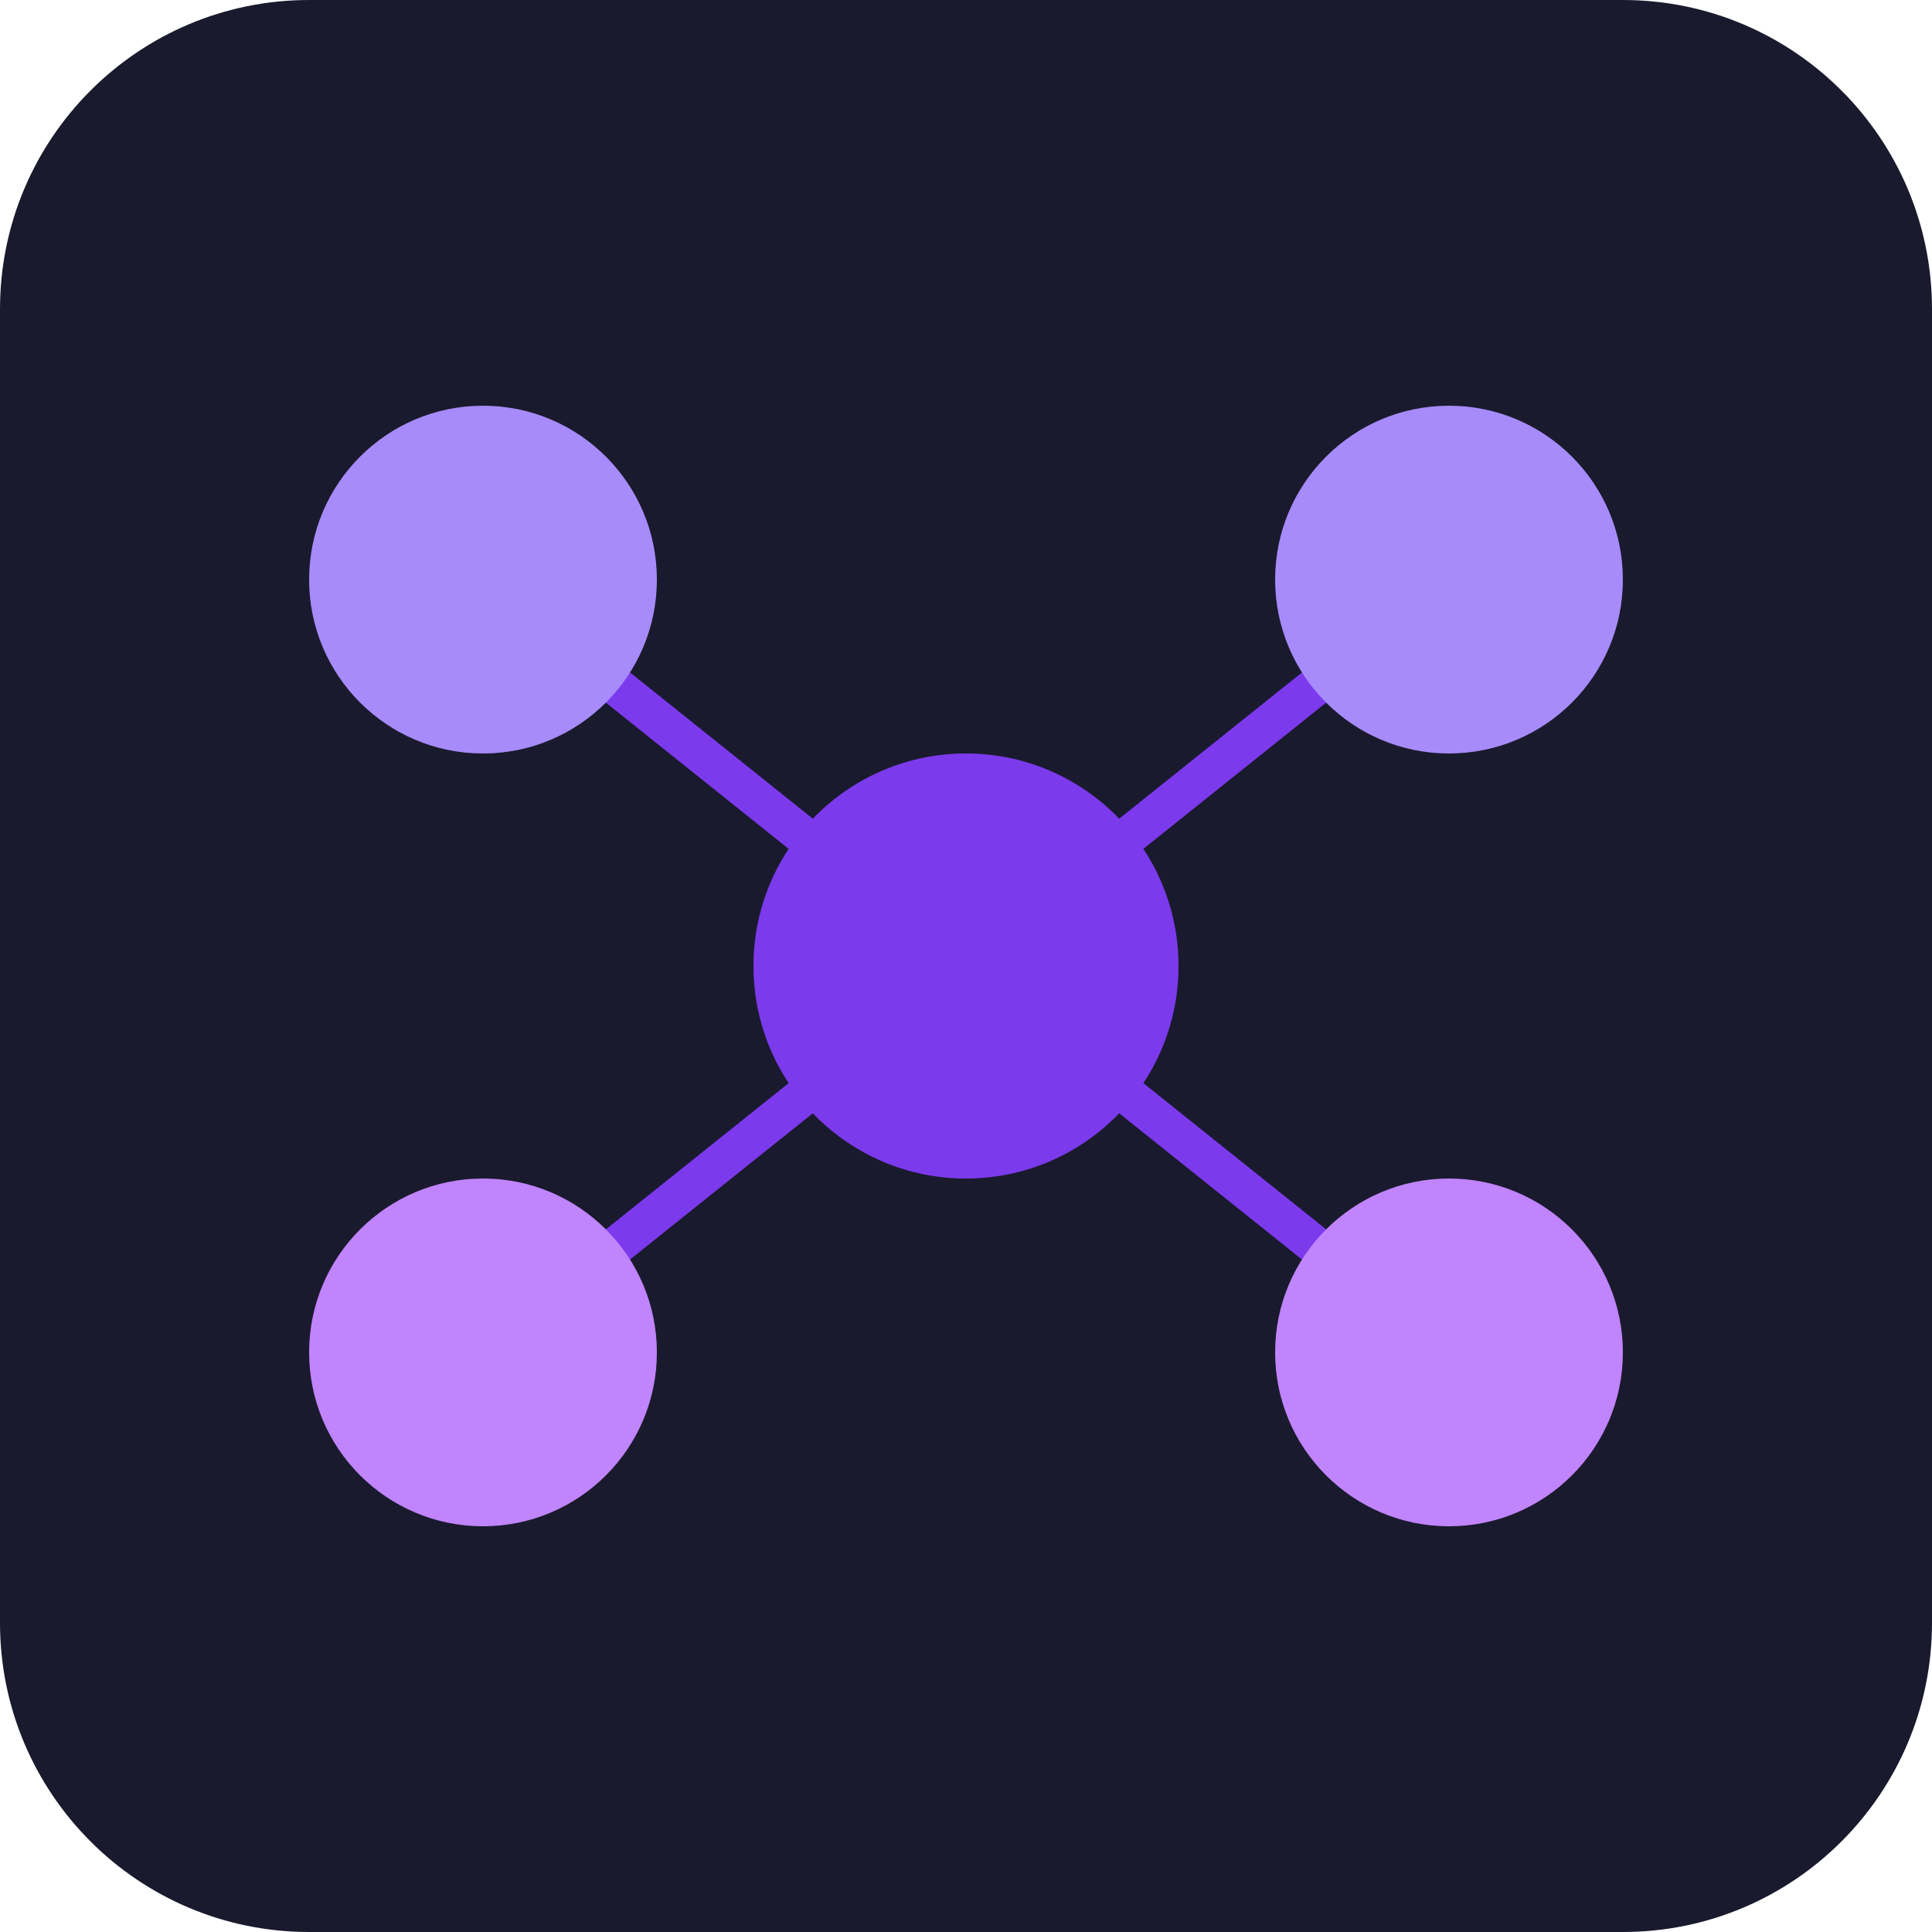
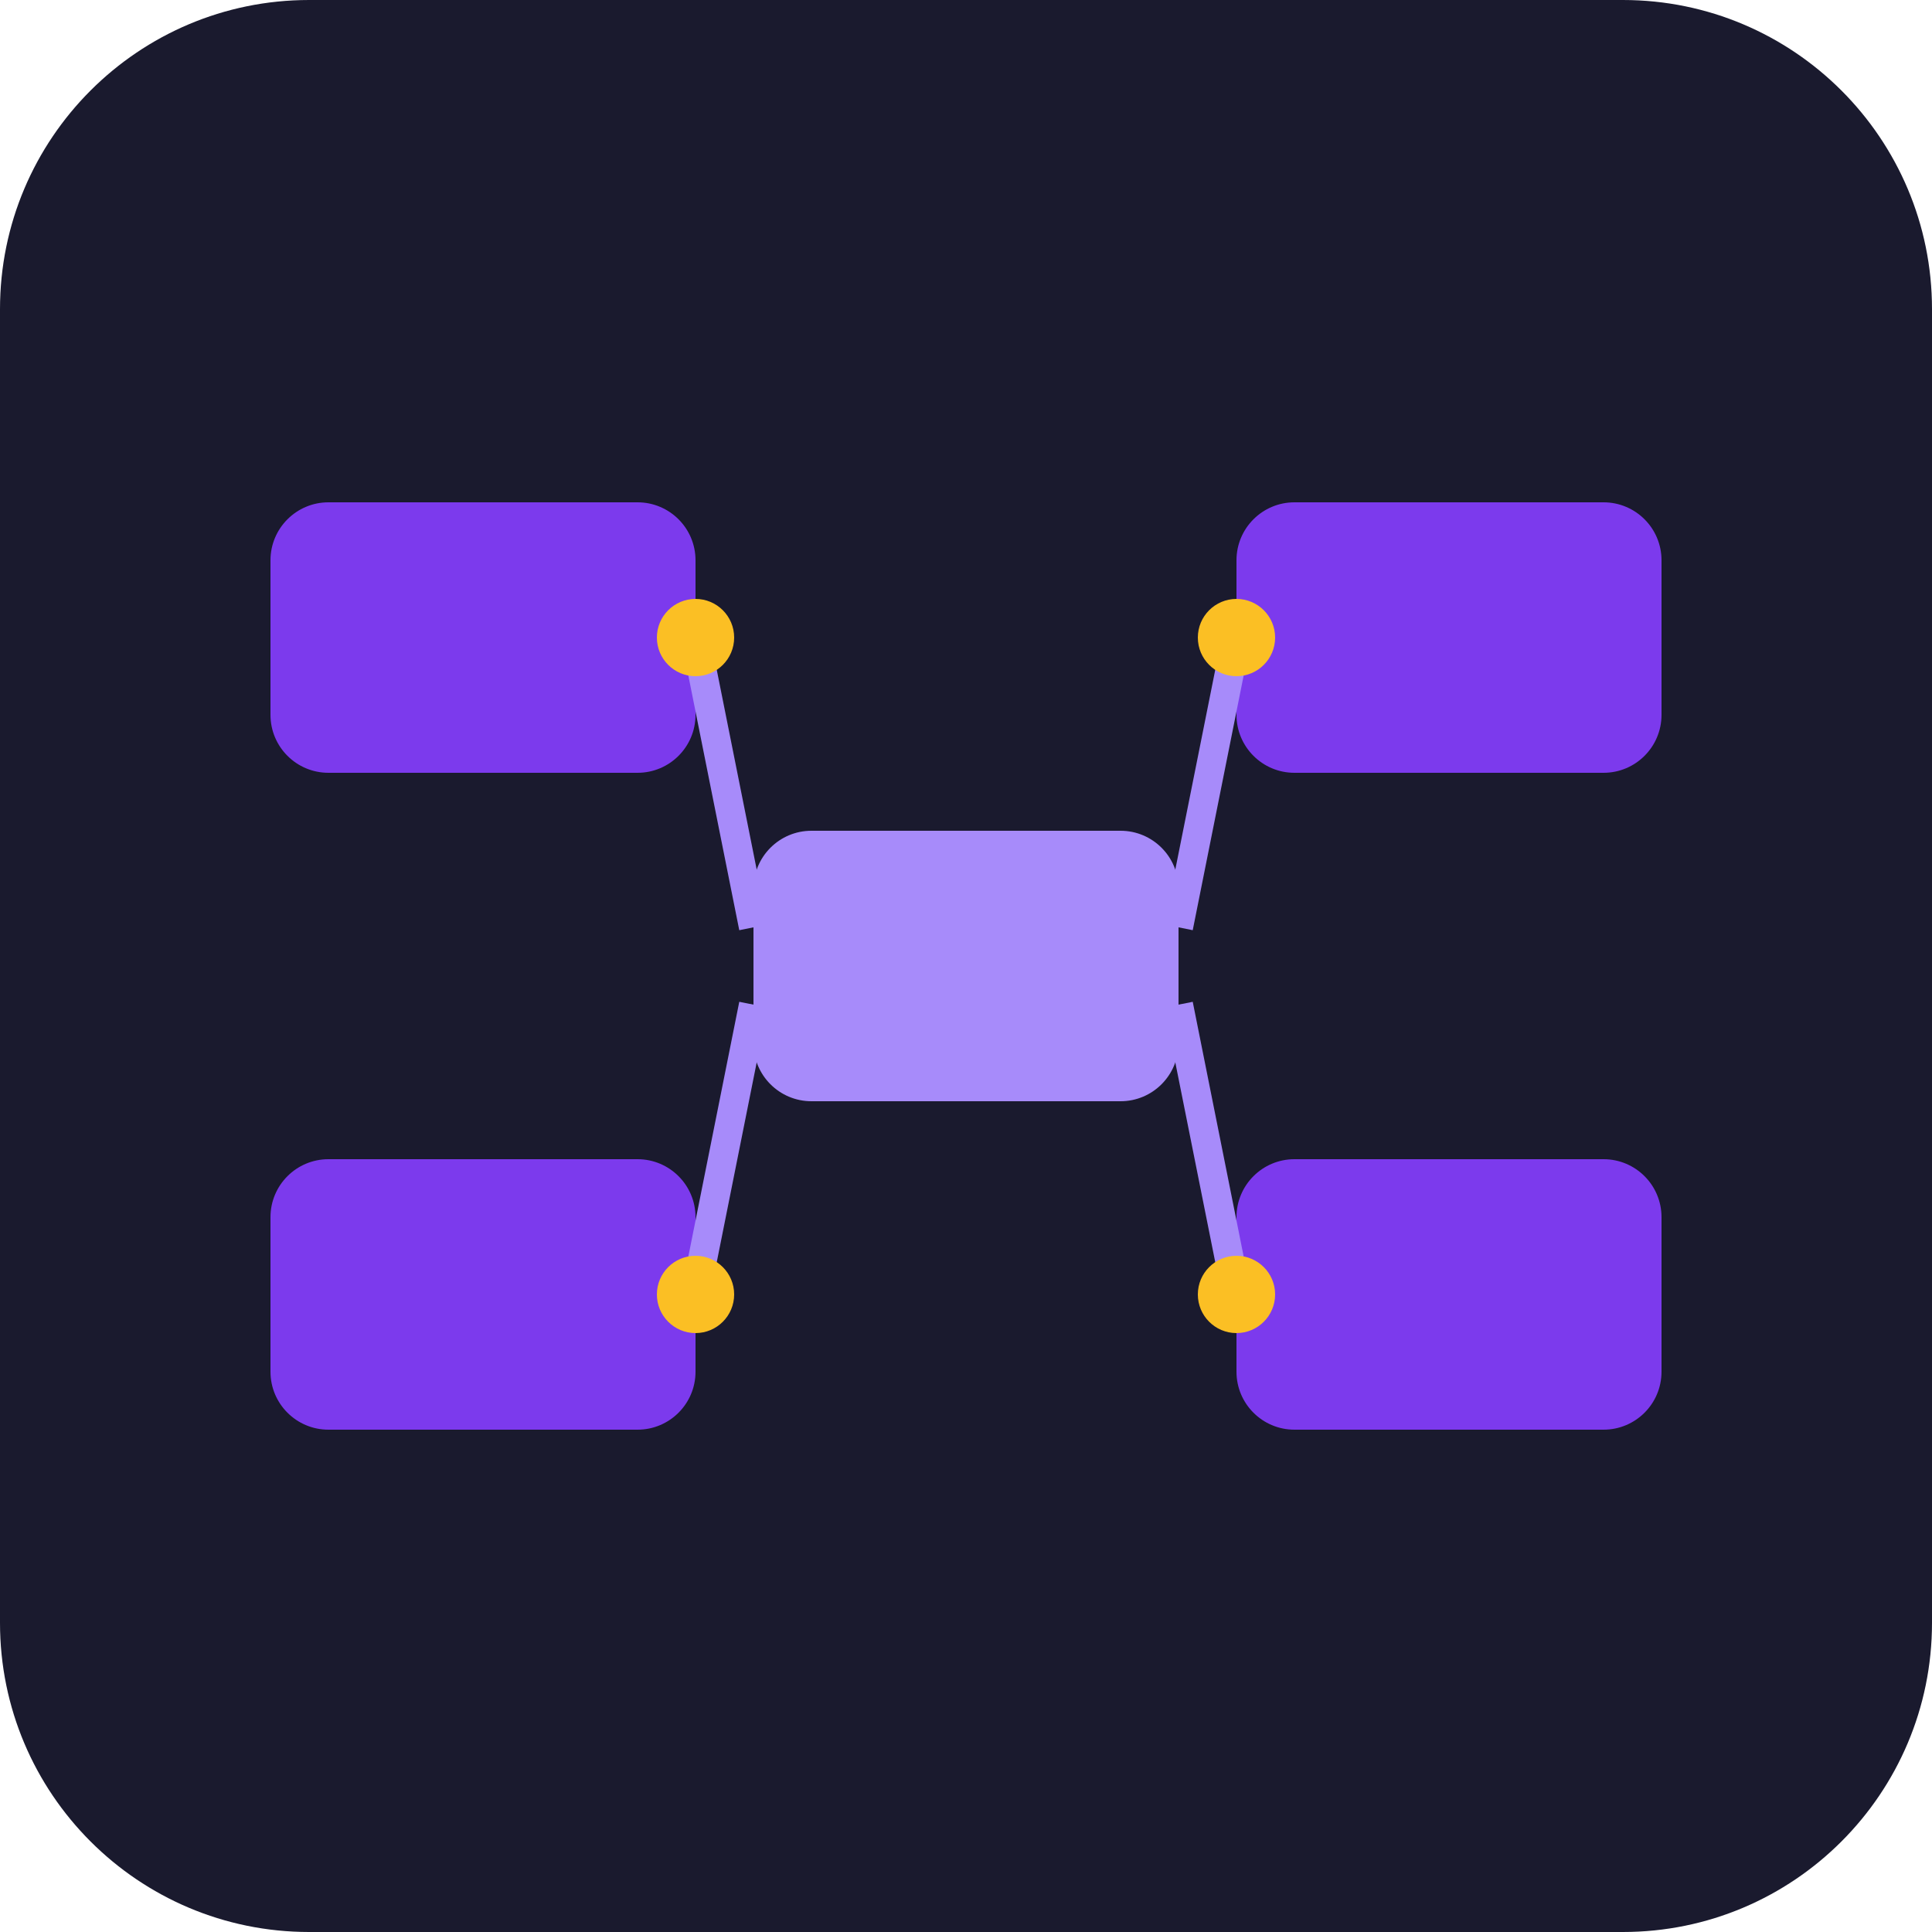
<svg xmlns="http://www.w3.org/2000/svg" viewBox="0 0 100 100" width="100" height="100">
  <rect width="100" height="100" rx="16" fill="#1a1a2e" />
-   <line x1="25" y1="30" x2="50" y2="50" stroke="#7c3aed" stroke-width="2" />
-   <line x1="75" y1="30" x2="50" y2="50" stroke="#7c3aed" stroke-width="2" />
-   <line x1="50" y1="50" x2="25" y2="70" stroke="#7c3aed" stroke-width="2" />
-   <line x1="50" y1="50" x2="75" y2="70" stroke="#7c3aed" stroke-width="2" />
-   <circle cx="25" cy="30" r="9" fill="#a78bfa" />
-   <circle cx="75" cy="30" r="9" fill="#a78bfa" />
-   <circle cx="50" cy="50" r="11" fill="#7c3aed" />
-   <circle cx="25" cy="70" r="9" fill="#c084fc" />
-   <circle cx="75" cy="70" r="9" fill="#c084fc" />
+   <rect x="14" y="26" width="22" height="14" rx="3" fill="#7c3aed" />
+   <rect x="64" y="26" width="22" height="14" rx="3" fill="#7c3aed" />
+   <rect x="14" y="60" width="22" height="14" rx="3" fill="#7c3aed" />
+   <rect x="64" y="60" width="22" height="14" rx="3" fill="#7c3aed" />
+   <rect x="39" y="43" width="22" height="14" rx="3" fill="#a78bfa" />
+   <line x1="36" y1="33" x2="39" y2="48" stroke="#a78bfa" stroke-width="1.5" />
+   <line x1="64" y1="33" x2="61" y2="48" stroke="#a78bfa" stroke-width="1.5" />
+   <line x1="36" y1="67" x2="39" y2="52" stroke="#a78bfa" stroke-width="1.5" />
+   <line x1="64" y1="67" x2="61" y2="52" stroke="#a78bfa" stroke-width="1.5" />
+   <circle cx="36" cy="33" r="2" fill="#fbbf24" />
+   <circle cx="64" cy="33" r="2" fill="#fbbf24" />
+   <circle cx="36" cy="67" r="2" fill="#fbbf24" />
+   <circle cx="64" cy="67" r="2" fill="#fbbf24" />
</svg>
